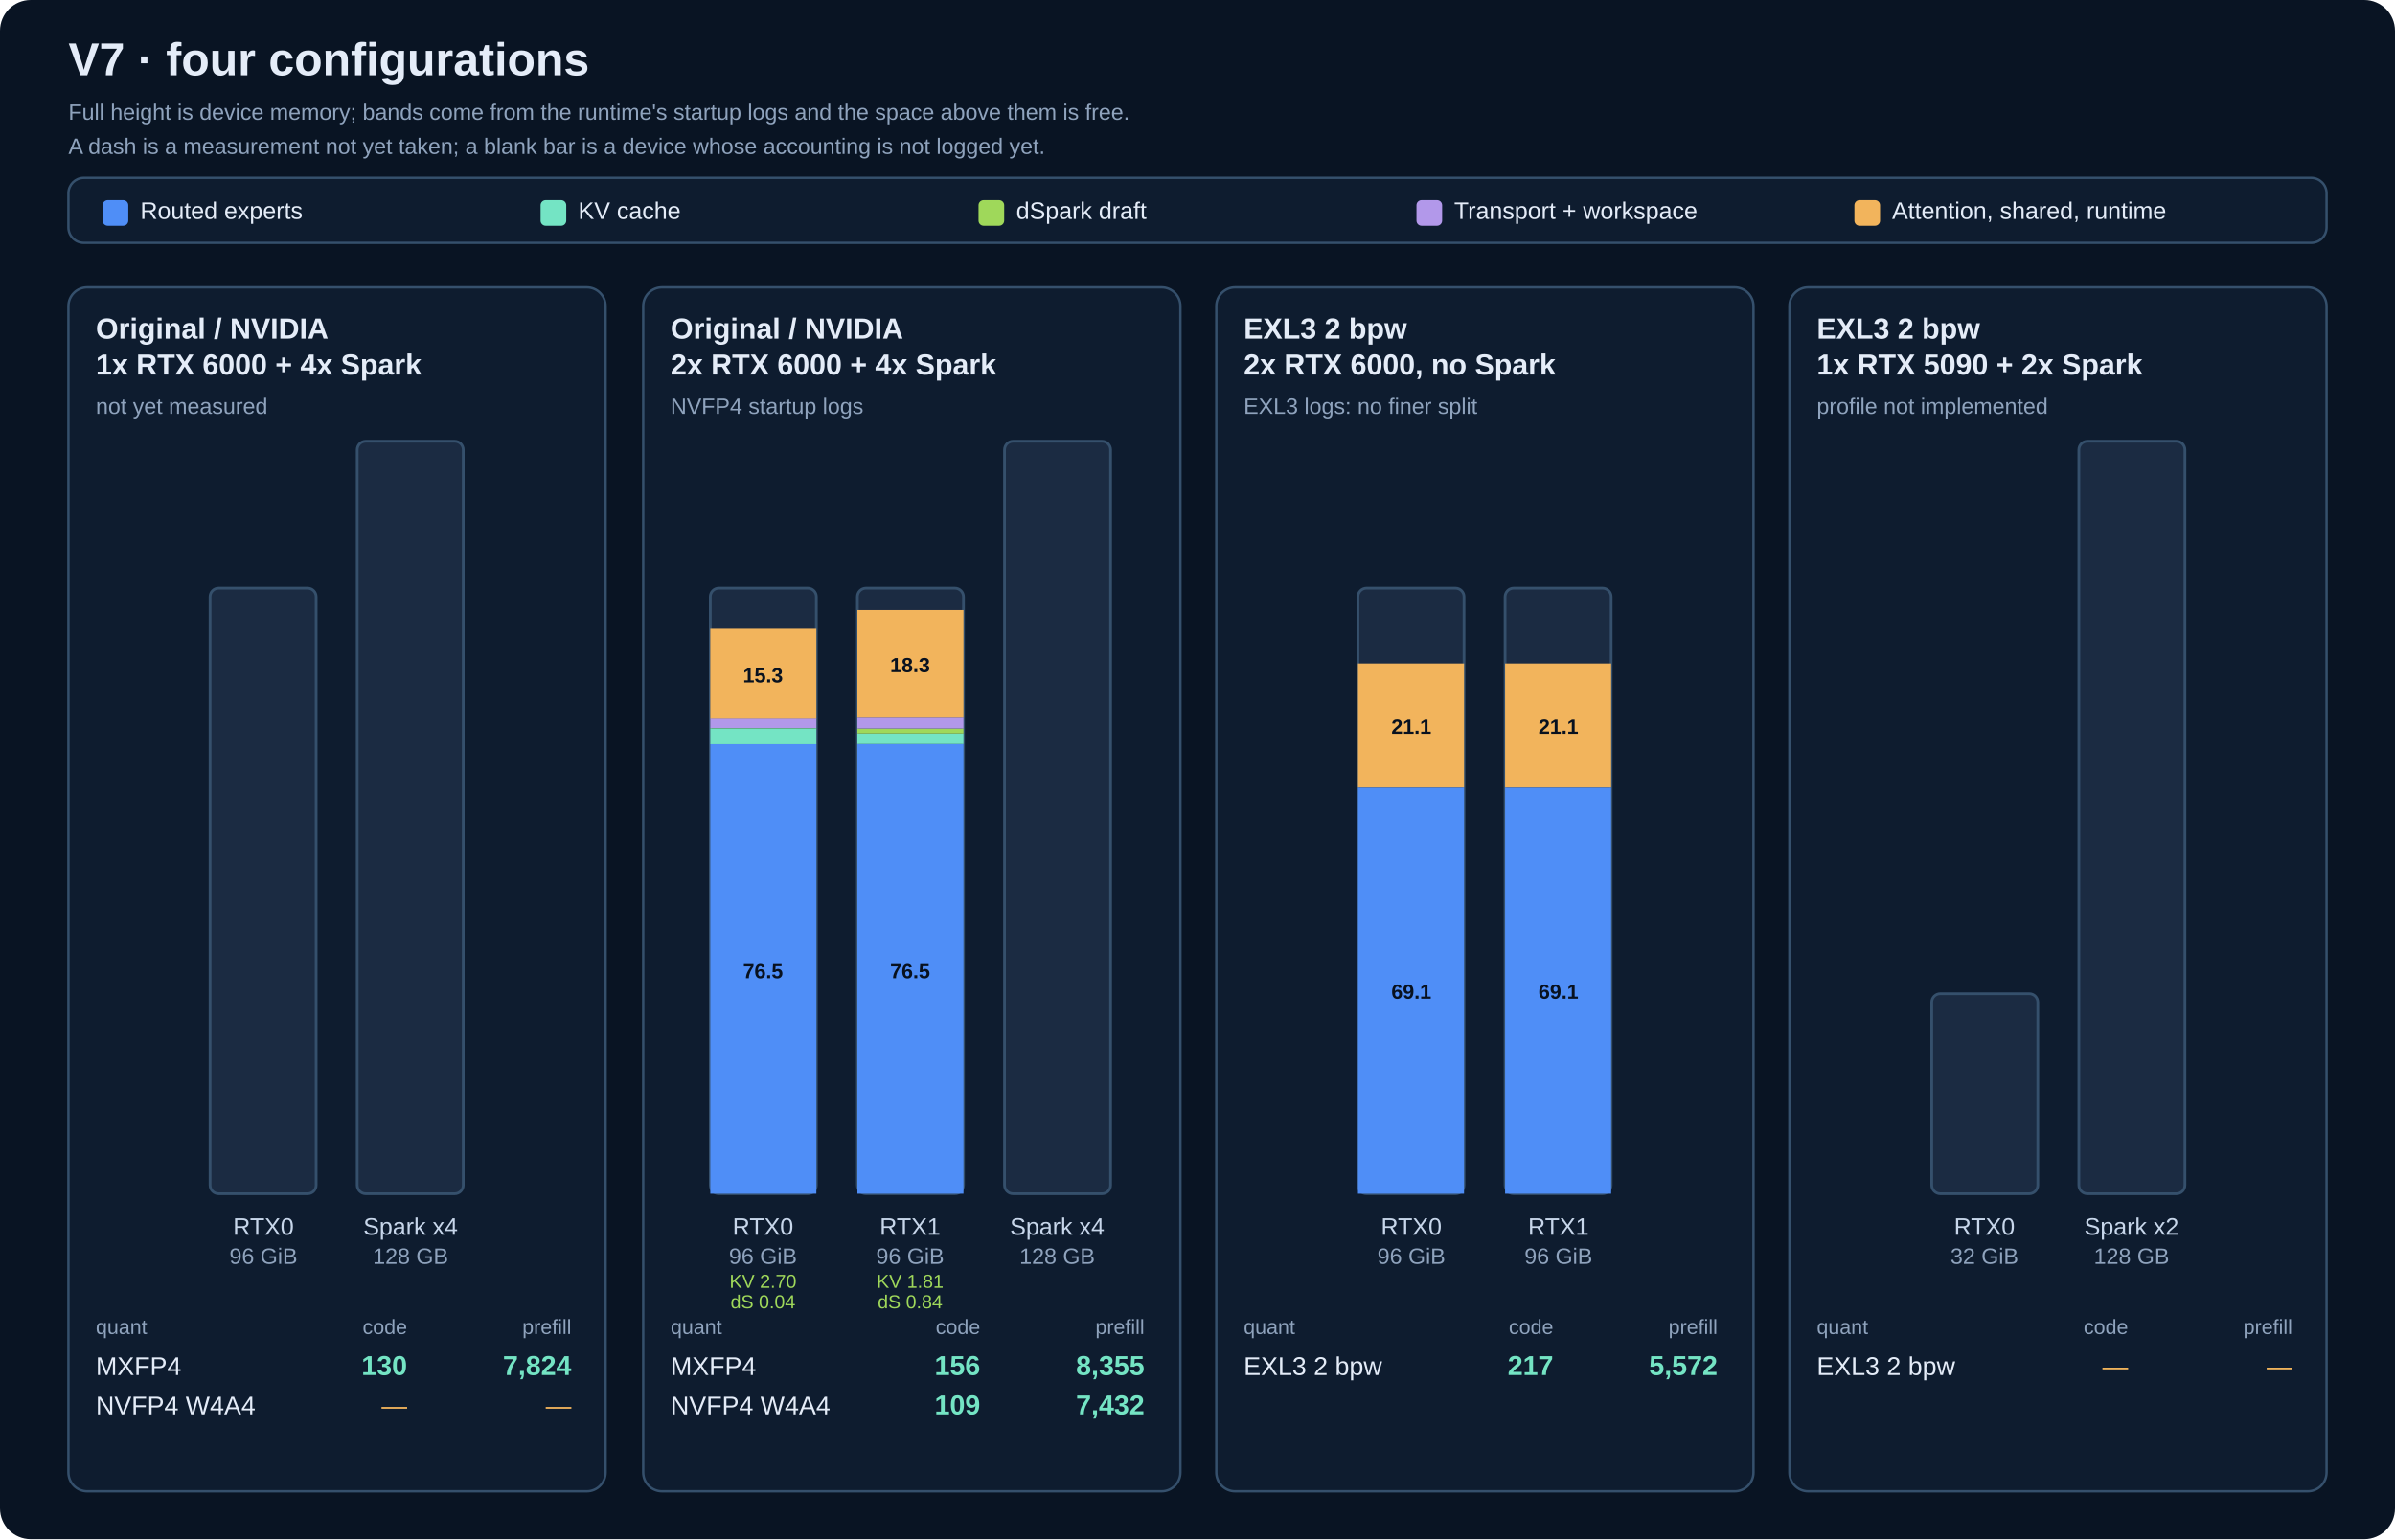
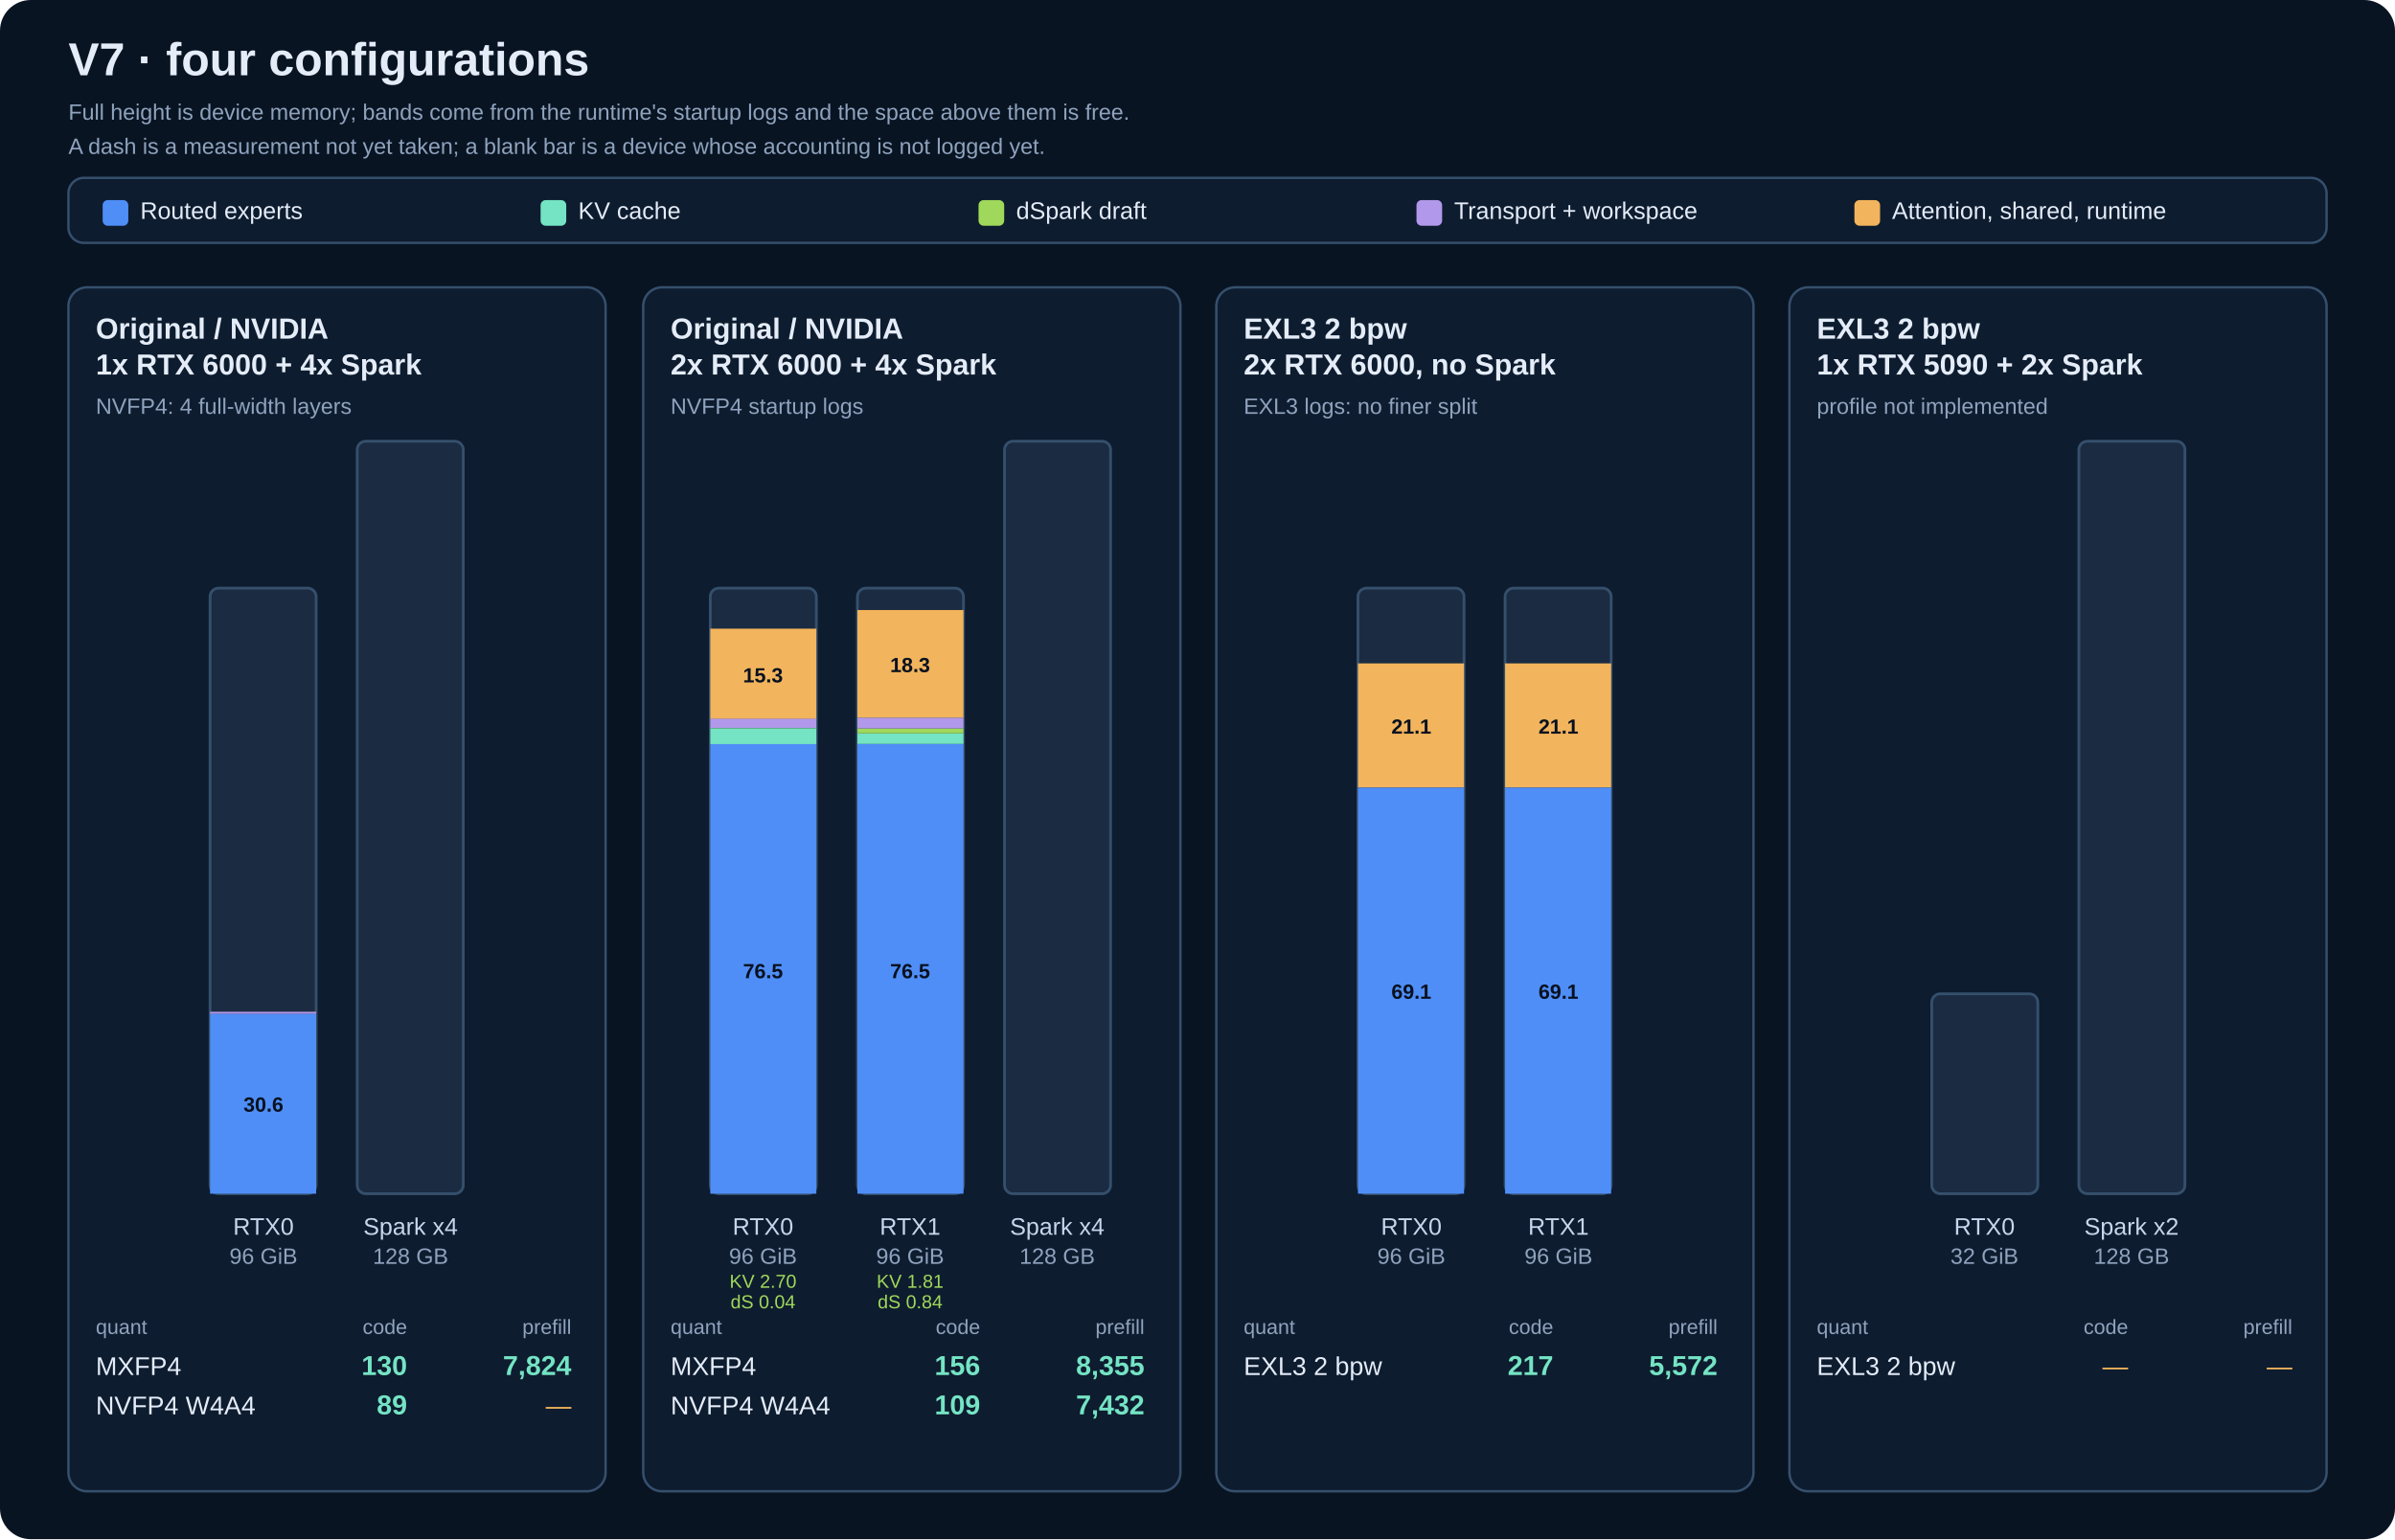
<svg xmlns="http://www.w3.org/2000/svg" width="1400" height="900" viewBox="0 0 1400 900" role="img" aria-labelledby="title desc">
  <defs>
    <style>
text{font-family:Arial,Helvetica,sans-serif;fill:#e4ecf8}
.title{font-size:27px;font-weight:700}
.panel{font-size:17px;font-weight:700}
.sub{font-size:13px;fill:#8fa3bd}
.device{font-size:14px;fill:#c7d6ea}
.band{font-size:12px;fill:#08111f;font-weight:700}
.legend{font-size:14px}
.colhead{font-size:12px;fill:#8fa3bd}
.speed{font-size:15px}
.tps{font-size:16px;font-weight:700;fill:#74e4c4}
.pending{font-size:15px;fill:#f2b45c}
.detail{font-size:11px;fill:#9fd85a}
</style>
  </defs>
  <rect width="1400" height="900" rx="18" fill="#091423" />
  <text x="40" y="44" class="title">V7 · four configurations</text>
  <text x="40" y="70" class="sub">Full height is device memory; bands come from the runtime's startup logs and the space above them is free.</text>
  <text x="40" y="90" class="sub">A dash is a measurement not yet taken; a blank bar is a device whose accounting is not logged yet.</text>
  <rect x="40" y="104" width="1320" height="38" rx="9" fill="#0e1c2f" stroke="#35506c" stroke-width="1.4" />
  <rect x="60" y="117" width="15" height="15" rx="3" fill="#4f8ef7" />
  <text x="82" y="128" class="legend">Routed experts</text>
  <rect x="316" y="117" width="15" height="15" rx="3" fill="#74e4c4" />
  <text x="338" y="128" class="legend">KV cache</text>
  <rect x="572" y="117" width="15" height="15" rx="3" fill="#9fd85a" />
  <text x="594" y="128" class="legend">dSpark draft</text>
  <rect x="828" y="117" width="15" height="15" rx="3" fill="#b298ea" />
  <text x="850" y="128" class="legend">Transport + workspace</text>
  <rect x="1084" y="117" width="15" height="15" rx="3" fill="#f2b45c" />
  <text x="1106" y="128" class="legend">Attention, shared, runtime</text>
  <rect x="40" y="168" width="314" height="704" rx="11" fill="#0e1c2f" stroke="#35506c" stroke-width="1.4" />
  <text x="56" y="198" class="panel">Original / NVIDIA</text>
  <text x="56" y="219" class="panel">1x RTX 6000 + 4x Spark</text>
-   <text x="56" y="242" class="sub">not yet measured</text>
+   <text x="56" y="242" class="sub">NVFP4: 4 full-width layers</text>
  <rect x="122.8" y="343.9" width="62" height="354.1" rx="5" fill="#1b2b42" stroke="#35506c" stroke-width="1.6" />
+   <rect x="122.8" y="592.8" width="62" height="105.2" fill="#4f8ef7" />
+   <text x="154" y="650" class="band" text-anchor="middle">30.6</text>
+   <rect x="122.8" y="591.6" width="62" height="1.2" fill="#b298ea" />
  <text x="154" y="722" class="device" text-anchor="middle">RTX0</text>
  <text x="154" y="739" class="sub" text-anchor="middle">96 GiB</text>
  <rect x="208.8" y="258.0" width="62" height="440.0" rx="5" fill="#1b2b42" stroke="#35506c" stroke-width="1.6" />
  <text x="240" y="722" class="device" text-anchor="middle">Spark x4</text>
  <text x="240" y="739" class="sub" text-anchor="middle">128 GB</text>
  <text x="56" y="780" class="colhead">quant</text>
  <text x="238" y="780" class="colhead" text-anchor="end">code</text>
  <text x="334" y="780" class="colhead" text-anchor="end">prefill</text>
  <text x="56" y="804" class="speed">MXFP4</text>
  <text x="238" y="804" class="tps" text-anchor="end">130</text>
  <text x="334" y="804" class="tps" text-anchor="end">7,824</text>
  <text x="56" y="827" class="speed">NVFP4 W4A4</text>
-   <text x="238" y="827" class="pending" text-anchor="end">—</text>
+   <text x="238" y="827" class="tps" text-anchor="end">89</text>
  <text x="334" y="827" class="pending" text-anchor="end">—</text>
  <rect x="376" y="168" width="314" height="704" rx="11" fill="#0e1c2f" stroke="#35506c" stroke-width="1.4" />
  <text x="392" y="198" class="panel">Original / NVIDIA</text>
  <text x="392" y="219" class="panel">2x RTX 6000 + 4x Spark</text>
  <text x="392" y="242" class="sub">NVFP4 startup logs</text>
  <rect x="415.2" y="343.9" width="62" height="354.1" rx="5" fill="#1b2b42" stroke="#35506c" stroke-width="1.6" />
  <rect x="415.2" y="435.0" width="62" height="263.0" fill="#4f8ef7" />
  <text x="446" y="572" class="band" text-anchor="middle">76.5</text>
  <rect x="415.2" y="425.8" width="62" height="9.3" fill="#74e4c4" />
  <rect x="415.2" y="425.6" width="62" height="0.1" fill="#9fd85a" />
  <rect x="415.2" y="420.1" width="62" height="5.5" fill="#b298ea" />
  <rect x="415.2" y="367.6" width="62" height="52.6" fill="#f2b45c" />
  <text x="446" y="399" class="band" text-anchor="middle">15.3</text>
  <text x="446" y="722" class="device" text-anchor="middle">RTX0</text>
  <text x="446" y="739" class="sub" text-anchor="middle">96 GiB</text>
  <text x="446" y="753" class="detail" text-anchor="middle">KV 2.70</text>
  <text x="446" y="765" class="detail" text-anchor="middle">dS 0.04</text>
  <rect x="501.2" y="343.9" width="62" height="354.1" rx="5" fill="#1b2b42" stroke="#35506c" stroke-width="1.6" />
  <rect x="501.2" y="435.0" width="62" height="263.0" fill="#4f8ef7" />
  <text x="532" y="572" class="band" text-anchor="middle">76.5</text>
  <rect x="501.2" y="428.8" width="62" height="6.2" fill="#74e4c4" />
  <rect x="501.2" y="425.9" width="62" height="2.9" fill="#9fd85a" />
  <rect x="501.2" y="419.6" width="62" height="6.3" fill="#b298ea" />
  <rect x="501.2" y="356.7" width="62" height="62.9" fill="#f2b45c" />
  <text x="532" y="393" class="band" text-anchor="middle">18.3</text>
  <text x="532" y="722" class="device" text-anchor="middle">RTX1</text>
  <text x="532" y="739" class="sub" text-anchor="middle">96 GiB</text>
  <text x="532" y="753" class="detail" text-anchor="middle">KV 1.81</text>
  <text x="532" y="765" class="detail" text-anchor="middle">dS 0.84</text>
  <rect x="587.2" y="258.0" width="62" height="440.0" rx="5" fill="#1b2b42" stroke="#35506c" stroke-width="1.6" />
  <text x="618" y="722" class="device" text-anchor="middle">Spark x4</text>
  <text x="618" y="739" class="sub" text-anchor="middle">128 GB</text>
  <text x="392" y="780" class="colhead">quant</text>
  <text x="573" y="780" class="colhead" text-anchor="end">code</text>
  <text x="669" y="780" class="colhead" text-anchor="end">prefill</text>
  <text x="392" y="804" class="speed">MXFP4</text>
  <text x="573" y="804" class="tps" text-anchor="end">156</text>
  <text x="669" y="804" class="tps" text-anchor="end">8,355</text>
  <text x="392" y="827" class="speed">NVFP4 W4A4</text>
  <text x="573" y="827" class="tps" text-anchor="end">109</text>
  <text x="669" y="827" class="tps" text-anchor="end">7,432</text>
  <rect x="711" y="168" width="314" height="704" rx="11" fill="#0e1c2f" stroke="#35506c" stroke-width="1.4" />
  <text x="727" y="198" class="panel">EXL3 2 bpw</text>
  <text x="727" y="219" class="panel">2x RTX 6000, no Spark</text>
  <text x="727" y="242" class="sub">EXL3 logs: no finer split</text>
  <rect x="793.8" y="343.9" width="62" height="354.1" rx="5" fill="#1b2b42" stroke="#35506c" stroke-width="1.6" />
  <rect x="793.8" y="460.5" width="62" height="237.5" fill="#4f8ef7" />
  <text x="825" y="584" class="band" text-anchor="middle">69.1</text>
  <rect x="793.8" y="387.9" width="62" height="72.5" fill="#f2b45c" />
  <text x="825" y="429" class="band" text-anchor="middle">21.1</text>
  <text x="825" y="722" class="device" text-anchor="middle">RTX0</text>
  <text x="825" y="739" class="sub" text-anchor="middle">96 GiB</text>
  <rect x="879.8" y="343.9" width="62" height="354.1" rx="5" fill="#1b2b42" stroke="#35506c" stroke-width="1.6" />
  <rect x="879.8" y="460.5" width="62" height="237.5" fill="#4f8ef7" />
  <text x="911" y="584" class="band" text-anchor="middle">69.1</text>
  <rect x="879.8" y="387.9" width="62" height="72.5" fill="#f2b45c" />
  <text x="911" y="429" class="band" text-anchor="middle">21.1</text>
  <text x="911" y="722" class="device" text-anchor="middle">RTX1</text>
  <text x="911" y="739" class="sub" text-anchor="middle">96 GiB</text>
  <text x="727" y="780" class="colhead">quant</text>
  <text x="908" y="780" class="colhead" text-anchor="end">code</text>
  <text x="1004" y="780" class="colhead" text-anchor="end">prefill</text>
  <text x="727" y="804" class="speed">EXL3 2 bpw</text>
  <text x="908" y="804" class="tps" text-anchor="end">217</text>
  <text x="1004" y="804" class="tps" text-anchor="end">5,572</text>
  <rect x="1046" y="168" width="314" height="704" rx="11" fill="#0e1c2f" stroke="#35506c" stroke-width="1.4" />
  <text x="1062" y="198" class="panel">EXL3 2 bpw</text>
  <text x="1062" y="219" class="panel">1x RTX 5090 + 2x Spark</text>
  <text x="1062" y="242" class="sub">profile not implemented</text>
  <rect x="1129.2" y="581.1" width="62" height="116.9" rx="5" fill="#1b2b42" stroke="#35506c" stroke-width="1.6" />
  <text x="1160" y="722" class="device" text-anchor="middle">RTX0</text>
  <text x="1160" y="739" class="sub" text-anchor="middle">32 GiB</text>
  <rect x="1215.2" y="258.0" width="62" height="440.0" rx="5" fill="#1b2b42" stroke="#35506c" stroke-width="1.6" />
  <text x="1246" y="722" class="device" text-anchor="middle">Spark x2</text>
  <text x="1246" y="739" class="sub" text-anchor="middle">128 GB</text>
  <text x="1062" y="780" class="colhead">quant</text>
  <text x="1244" y="780" class="colhead" text-anchor="end">code</text>
  <text x="1340" y="780" class="colhead" text-anchor="end">prefill</text>
  <text x="1062" y="804" class="speed">EXL3 2 bpw</text>
  <text x="1244" y="804" class="pending" text-anchor="end">—</text>
  <text x="1340" y="804" class="pending" text-anchor="end">—</text>
</svg>
